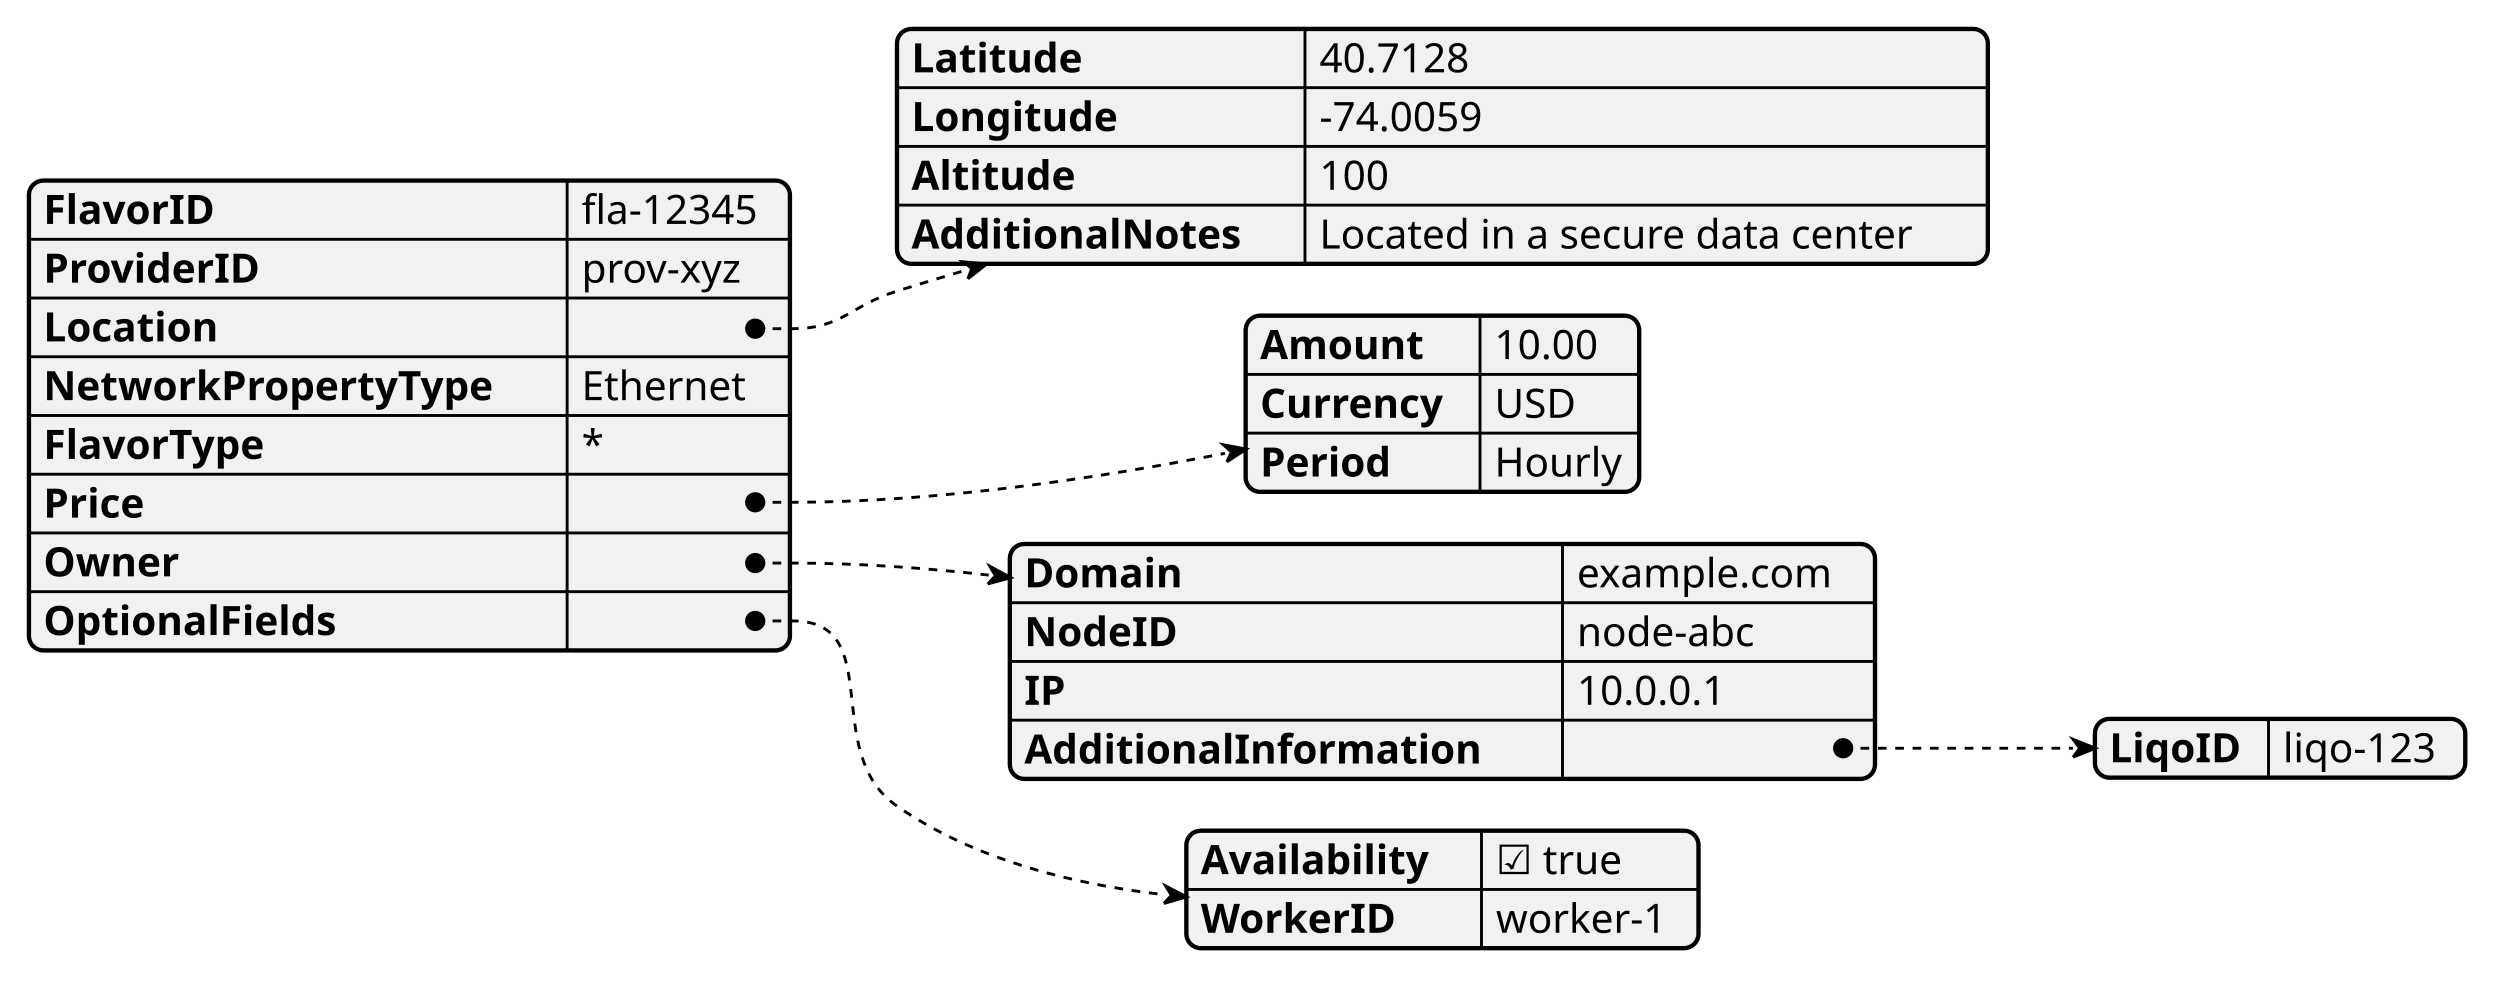
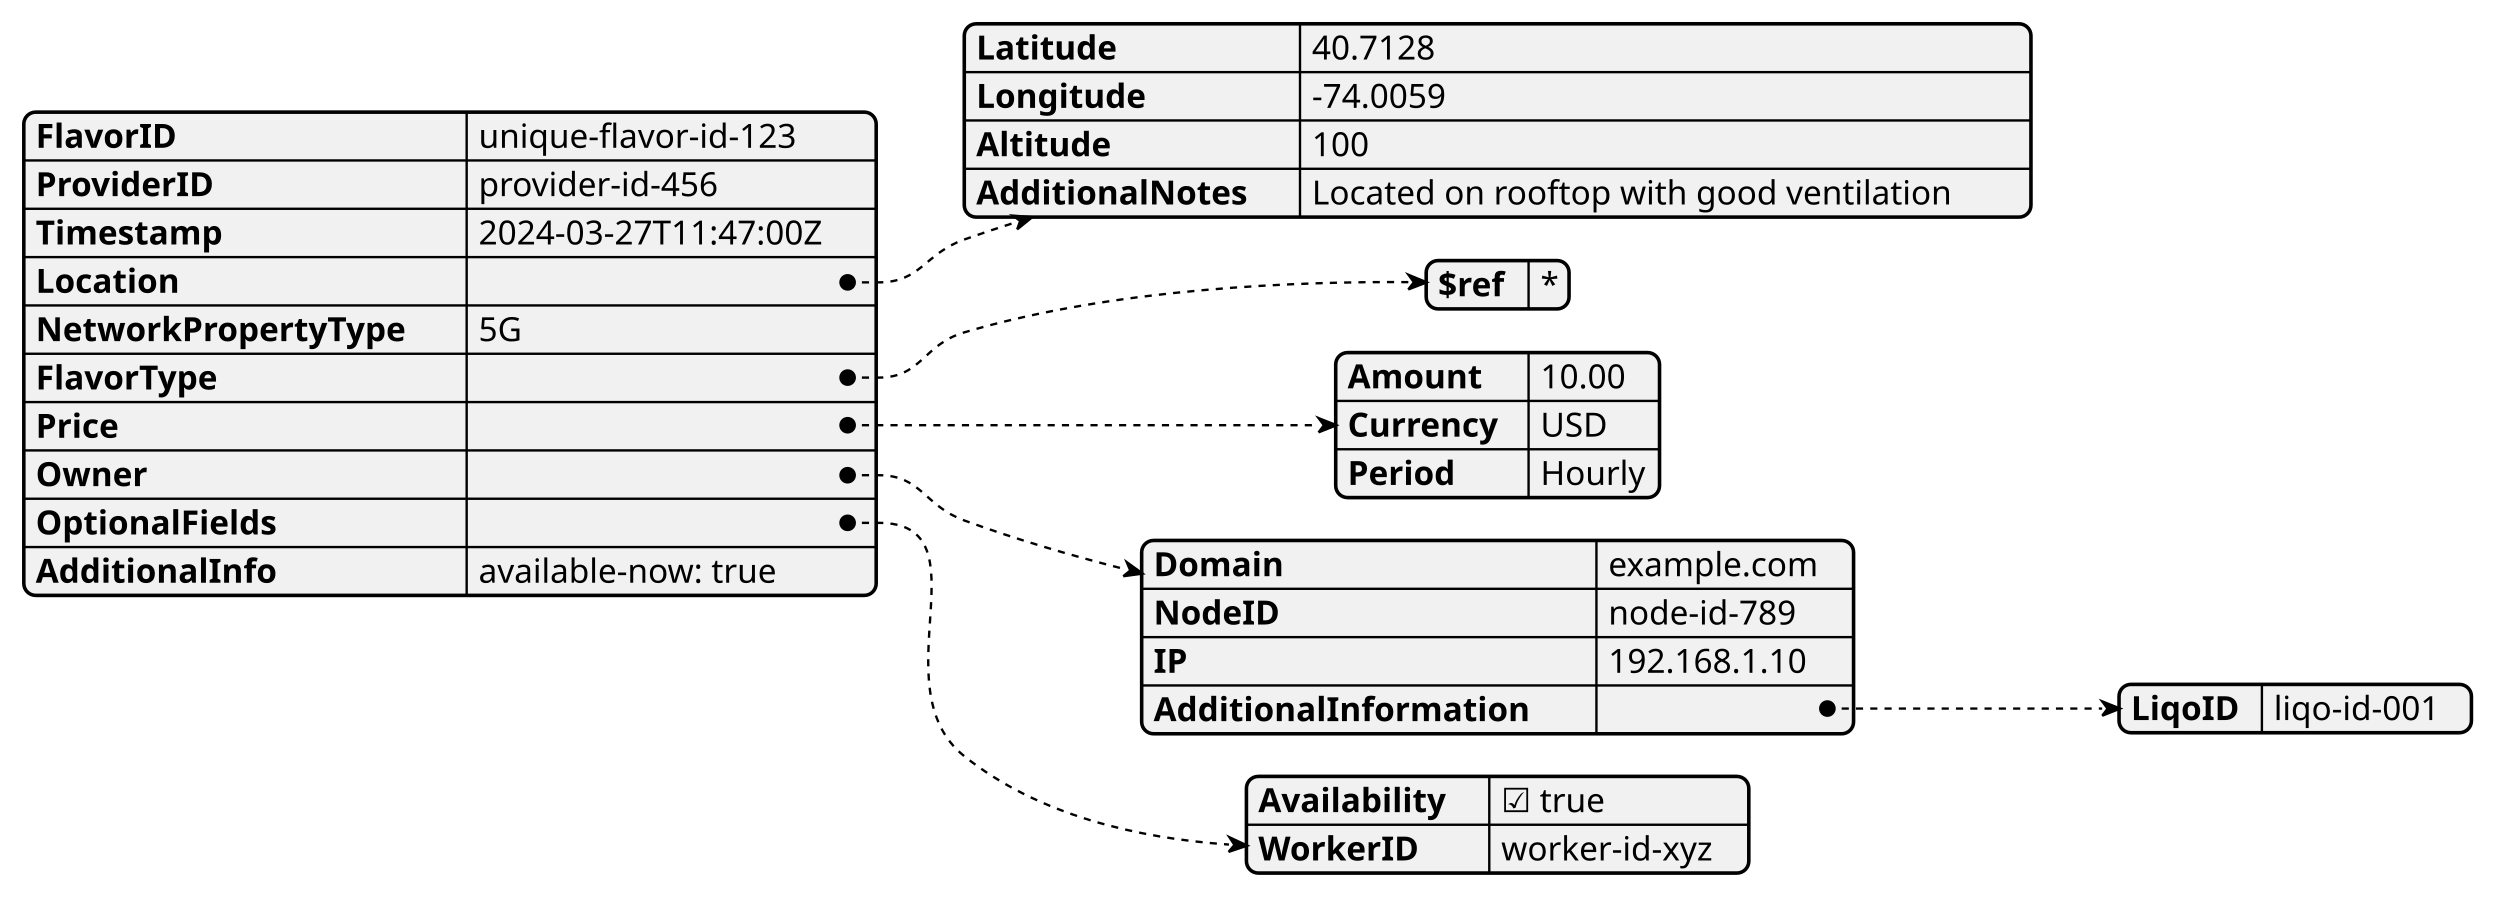
- <svg xmlns="http://www.w3.org/2000/svg" contentStyleType="text/css" height="339px" preserveAspectRatio="none" style="width:864px;height:339px;background:#FFFFFF;" version="1.1" viewBox="0 0 864 339" width="864px" zoomAndPan="magnify">
+ <svg xmlns="http://www.w3.org/2000/svg" contentStyleType="text/css" height="378px" preserveAspectRatio="none" style="width:1050px;height:378px;background:#FFFFFF;" version="1.1" viewBox="0 0 1050 378" width="1050px" zoomAndPan="magnify">
  <defs />
  <g>
-     <rect fill="#F1F1F1" height="162.375" rx="5" ry="5" style="stroke:#F1F1F1;stroke-width:1.5;" width="263" x="10" y="62.406" />
-     <text fill="#000000" font-family="sans-serif" font-size="14" font-weight="bold" lengthAdjust="spacing" textLength="66" x="15" y="77.401">FlavorID</text>
-     <text fill="#000000" font-family="sans-serif" font-size="14" lengthAdjust="spacing" textLength="67" x="201" y="77.401">fla-12345</text>
-     <line style="stroke:#000000;stroke-width:1.0;" x1="196" x2="196" y1="62.406" y2="82.703" />
-     <line style="stroke:#000000;stroke-width:1.0;" x1="10" x2="273" y1="82.703" y2="82.703" />
-     <text fill="#000000" font-family="sans-serif" font-size="14" font-weight="bold" lengthAdjust="spacing" textLength="83" x="15" y="97.698">ProviderID</text>
-     <text fill="#000000" font-family="sans-serif" font-size="14" lengthAdjust="spacing" textLength="63" x="201" y="97.698">prov-xyz</text>
-     <line style="stroke:#000000;stroke-width:1.0;" x1="196" x2="196" y1="82.703" y2="103" />
-     <line style="stroke:#000000;stroke-width:1.0;" x1="10" x2="273" y1="103" y2="103" />
-     <text fill="#000000" font-family="sans-serif" font-size="14" font-weight="bold" lengthAdjust="spacing" textLength="71" x="15" y="117.995">Location</text>
-     <text fill="#000000" font-family="sans-serif" font-size="14" lengthAdjust="spacing" textLength="12" x="201" y="117.995">   </text>
-     <line style="stroke:#000000;stroke-width:1.0;" x1="196" x2="196" y1="103" y2="123.297" />
-     <line style="stroke:#000000;stroke-width:1.0;" x1="10" x2="273" y1="123.297" y2="123.297" />
-     <text fill="#000000" font-family="sans-serif" font-size="14" font-weight="bold" lengthAdjust="spacing" textLength="176" x="15" y="138.292">NetworkPropertyType</text>
-     <text fill="#000000" font-family="sans-serif" font-size="14" lengthAdjust="spacing" textLength="65" x="201" y="138.292">Ethernet</text>
-     <line style="stroke:#000000;stroke-width:1.0;" x1="196" x2="196" y1="123.297" y2="143.594" />
-     <line style="stroke:#000000;stroke-width:1.0;" x1="10" x2="273" y1="143.594" y2="143.594" />
-     <text fill="#000000" font-family="sans-serif" font-size="14" font-weight="bold" lengthAdjust="spacing" textLength="89" x="15" y="158.589">FlavorType</text>
-     <text fill="#000000" font-family="sans-serif" font-size="14" lengthAdjust="spacing" textLength="7" x="201" y="158.589">*</text>
-     <line style="stroke:#000000;stroke-width:1.0;" x1="196" x2="196" y1="143.594" y2="163.891" />
-     <line style="stroke:#000000;stroke-width:1.0;" x1="10" x2="273" y1="163.891" y2="163.891" />
-     <text fill="#000000" font-family="sans-serif" font-size="14" font-weight="bold" lengthAdjust="spacing" textLength="40" x="15" y="178.886">Price</text>
-     <text fill="#000000" font-family="sans-serif" font-size="14" lengthAdjust="spacing" textLength="12" x="201" y="178.886">   </text>
-     <line style="stroke:#000000;stroke-width:1.0;" x1="196" x2="196" y1="163.891" y2="184.188" />
-     <line style="stroke:#000000;stroke-width:1.0;" x1="10" x2="273" y1="184.188" y2="184.188" />
-     <text fill="#000000" font-family="sans-serif" font-size="14" font-weight="bold" lengthAdjust="spacing" textLength="51" x="15" y="199.183">Owner</text>
-     <text fill="#000000" font-family="sans-serif" font-size="14" lengthAdjust="spacing" textLength="12" x="201" y="199.183">   </text>
-     <line style="stroke:#000000;stroke-width:1.0;" x1="196" x2="196" y1="184.188" y2="204.484" />
-     <line style="stroke:#000000;stroke-width:1.0;" x1="10" x2="273" y1="204.484" y2="204.484" />
-     <text fill="#000000" font-family="sans-serif" font-size="14" font-weight="bold" lengthAdjust="spacing" textLength="117" x="15" y="219.48">OptionalFields</text>
-     <text fill="#000000" font-family="sans-serif" font-size="14" lengthAdjust="spacing" textLength="12" x="201" y="219.48">   </text>
-     <line style="stroke:#000000;stroke-width:1.0;" x1="196" x2="196" y1="204.484" y2="224.781" />
-     <rect fill="none" height="162.375" rx="5" ry="5" style="stroke:#000000;stroke-width:1.5;" width="263" x="10" y="62.406" />
-     <rect fill="#F1F1F1" height="81.188" rx="5" ry="5" style="stroke:#F1F1F1;stroke-width:1.5;" width="377" x="310" y="10" />
-     <text fill="#000000" font-family="sans-serif" font-size="14" font-weight="bold" lengthAdjust="spacing" textLength="69" x="315" y="24.995">Latitude</text>
-     <text fill="#000000" font-family="sans-serif" font-size="14" lengthAdjust="spacing" textLength="56" x="456" y="24.995">40.7128</text>
-     <line style="stroke:#000000;stroke-width:1.0;" x1="451" x2="451" y1="10" y2="30.297" />
-     <line style="stroke:#000000;stroke-width:1.0;" x1="310" x2="687" y1="30.297" y2="30.297" />
-     <text fill="#000000" font-family="sans-serif" font-size="14" font-weight="bold" lengthAdjust="spacing" textLength="81" x="315" y="45.292">Longitude</text>
-     <text fill="#000000" font-family="sans-serif" font-size="14" lengthAdjust="spacing" textLength="64" x="456" y="45.292">-74.0059</text>
-     <line style="stroke:#000000;stroke-width:1.0;" x1="451" x2="451" y1="30.297" y2="50.594" />
-     <line style="stroke:#000000;stroke-width:1.0;" x1="310" x2="687" y1="50.594" y2="50.594" />
-     <text fill="#000000" font-family="sans-serif" font-size="14" font-weight="bold" lengthAdjust="spacing" textLength="66" x="315" y="65.589">Altitude</text>
-     <text fill="#000000" font-family="sans-serif" font-size="14" lengthAdjust="spacing" textLength="27" x="456" y="65.589">100</text>
-     <line style="stroke:#000000;stroke-width:1.0;" x1="451" x2="451" y1="50.594" y2="70.891" />
-     <line style="stroke:#000000;stroke-width:1.0;" x1="310" x2="687" y1="70.891" y2="70.891" />
-     <text fill="#000000" font-family="sans-serif" font-size="14" font-weight="bold" lengthAdjust="spacing" textLength="131" x="315" y="85.886">AdditionalNotes</text>
-     <text fill="#000000" font-family="sans-serif" font-size="14" lengthAdjust="spacing" textLength="226" x="456" y="85.886">Located in a secure data center</text>
-     <line style="stroke:#000000;stroke-width:1.0;" x1="451" x2="451" y1="70.891" y2="91.188" />
-     <rect fill="none" height="81.188" rx="5" ry="5" style="stroke:#000000;stroke-width:1.5;" width="377" x="310" y="10" />
-     <rect fill="#F1F1F1" height="60.891" rx="5" ry="5" style="stroke:#F1F1F1;stroke-width:1.5;" width="136" x="430.5" y="109.094" />
-     <text fill="#000000" font-family="sans-serif" font-size="14" font-weight="bold" lengthAdjust="spacing" textLength="64" x="435.5" y="124.089">Amount</text>
-     <text fill="#000000" font-family="sans-serif" font-size="14" lengthAdjust="spacing" textLength="41" x="516.5" y="124.089">10.00</text>
-     <line style="stroke:#000000;stroke-width:1.0;" x1="511.5" x2="511.5" y1="109.094" y2="129.391" />
-     <line style="stroke:#000000;stroke-width:1.0;" x1="430.5" x2="566.5" y1="129.391" y2="129.391" />
-     <text fill="#000000" font-family="sans-serif" font-size="14" font-weight="bold" lengthAdjust="spacing" textLength="71" x="435.5" y="144.386">Currency</text>
-     <text fill="#000000" font-family="sans-serif" font-size="14" lengthAdjust="spacing" textLength="29" x="516.5" y="144.386">USD</text>
-     <line style="stroke:#000000;stroke-width:1.0;" x1="511.5" x2="511.5" y1="129.391" y2="149.688" />
-     <line style="stroke:#000000;stroke-width:1.0;" x1="430.5" x2="566.5" y1="149.688" y2="149.688" />
-     <text fill="#000000" font-family="sans-serif" font-size="14" font-weight="bold" lengthAdjust="spacing" textLength="51" x="435.5" y="164.683">Period</text>
-     <text fill="#000000" font-family="sans-serif" font-size="14" lengthAdjust="spacing" textLength="45" x="516.5" y="164.683">Hourly</text>
-     <line style="stroke:#000000;stroke-width:1.0;" x1="511.5" x2="511.5" y1="149.688" y2="169.984" />
-     <rect fill="none" height="60.891" rx="5" ry="5" style="stroke:#000000;stroke-width:1.5;" width="136" x="430.5" y="109.094" />
-     <rect fill="#F1F1F1" height="81.188" rx="5" ry="5" style="stroke:#F1F1F1;stroke-width:1.5;" width="299" x="349" y="188" />
-     <text fill="#000000" font-family="sans-serif" font-size="14" font-weight="bold" lengthAdjust="spacing" textLength="61" x="354" y="202.995">Domain</text>
-     <text fill="#000000" font-family="sans-serif" font-size="14" lengthAdjust="spacing" textLength="98" x="545" y="202.995">example.com</text>
-     <line style="stroke:#000000;stroke-width:1.0;" x1="540" x2="540" y1="188" y2="208.297" />
-     <line style="stroke:#000000;stroke-width:1.0;" x1="349" x2="648" y1="208.297" y2="208.297" />
-     <text fill="#000000" font-family="sans-serif" font-size="14" font-weight="bold" lengthAdjust="spacing" textLength="56" x="354" y="223.292">NodeID</text>
-     <text fill="#000000" font-family="sans-serif" font-size="14" lengthAdjust="spacing" textLength="68" x="545" y="223.292">node-abc</text>
-     <line style="stroke:#000000;stroke-width:1.0;" x1="540" x2="540" y1="208.297" y2="228.594" />
-     <line style="stroke:#000000;stroke-width:1.0;" x1="349" x2="648" y1="228.594" y2="228.594" />
-     <text fill="#000000" font-family="sans-serif" font-size="14" font-weight="bold" lengthAdjust="spacing" textLength="15" x="354" y="243.589">IP</text>
-     <text fill="#000000" font-family="sans-serif" font-size="14" lengthAdjust="spacing" textLength="60" x="545" y="243.589">10.0.0.1</text>
-     <line style="stroke:#000000;stroke-width:1.0;" x1="540" x2="540" y1="228.594" y2="248.891" />
-     <line style="stroke:#000000;stroke-width:1.0;" x1="349" x2="648" y1="248.891" y2="248.891" />
-     <text fill="#000000" font-family="sans-serif" font-size="14" font-weight="bold" lengthAdjust="spacing" textLength="181" x="354" y="263.886">AdditionalInformation</text>
-     <text fill="#000000" font-family="sans-serif" font-size="14" lengthAdjust="spacing" textLength="12" x="545" y="263.886">   </text>
-     <line style="stroke:#000000;stroke-width:1.0;" x1="540" x2="540" y1="248.891" y2="269.188" />
-     <rect fill="none" height="81.188" rx="5" ry="5" style="stroke:#000000;stroke-width:1.5;" width="299" x="349" y="188" />
-     <rect fill="#F1F1F1" height="20.297" rx="5" ry="5" style="stroke:#F1F1F1;stroke-width:1.5;" width="128" x="724" y="248.445" />
-     <text fill="#000000" font-family="sans-serif" font-size="14" font-weight="bold" lengthAdjust="spacing" textLength="50" x="729" y="263.44">LiqoID</text>
-     <text fill="#000000" font-family="sans-serif" font-size="14" lengthAdjust="spacing" textLength="58" x="789" y="263.44">liqo-123</text>
-     <line style="stroke:#000000;stroke-width:1.0;" x1="784" x2="784" y1="248.445" y2="268.742" />
-     <rect fill="none" height="20.297" rx="5" ry="5" style="stroke:#000000;stroke-width:1.5;" width="128" x="724" y="248.445" />
-     <rect fill="#F1F1F1" height="40.594" rx="5" ry="5" style="stroke:#F1F1F1;stroke-width:1.5;" width="177" x="410" y="287.094" />
-     <text fill="#000000" font-family="sans-serif" font-size="14" font-weight="bold" lengthAdjust="spacing" textLength="92" x="415" y="302.089">Availability</text>
-     <text fill="#000000" font-family="sans-serif" font-size="14" lengthAdjust="spacing" textLength="47" x="517" y="302.089">☑ true</text>
-     <line style="stroke:#000000;stroke-width:1.0;" x1="512" x2="512" y1="287.094" y2="307.391" />
-     <line style="stroke:#000000;stroke-width:1.0;" x1="410" x2="587" y1="307.391" y2="307.391" />
-     <text fill="#000000" font-family="sans-serif" font-size="14" font-weight="bold" lengthAdjust="spacing" textLength="73" x="415" y="322.386">WorkerID</text>
-     <text fill="#000000" font-family="sans-serif" font-size="14" lengthAdjust="spacing" textLength="65" x="517" y="322.386">worker-1</text>
-     <line style="stroke:#000000;stroke-width:1.0;" x1="512" x2="512" y1="307.391" y2="327.688" />
-     <rect fill="none" height="40.594" rx="5" ry="5" style="stroke:#000000;stroke-width:1.5;" width="177" x="410" y="287.094" />
-     <path d="M261,113.594 L274,113.594 C291.011,113.594 293.765,105.674 310,100.594 C317.712,98.181 325.624,95.782 333.633,93.416 " fill="none" style="stroke:#000000;stroke-width:1.0;stroke-dasharray:3.0,3.0;" />
-     <path d="M334.498,96.368 L335.846,92.767 L332.767,90.465 L341.011,91.253 L334.498,96.368 " fill="#000000" style="stroke:#000000;stroke-width:1.0;" />
-     <ellipse cx="261" cy="113.594" fill="#000000" rx="3" ry="3" style="stroke:#000000;stroke-width:1.0;" />
-     <path d="M261,173.594 L274,173.594 C324.197,173.594 380.013,165.144 423.371,156.67 " fill="none" style="stroke:#000000;stroke-width:1.0;stroke-dasharray:3.0,3.0;" />
-     <path d="M423.959,159.629 L425.59,156.229 L422.783,153.712 L430.767,155.201 L423.959,159.629 " fill="#000000" style="stroke:#000000;stroke-width:1.0;" />
-     <ellipse cx="261" cy="173.594" fill="#000000" rx="3" ry="3" style="stroke:#000000;stroke-width:1.0;" />
-     <path d="M637,258.594 L650,258.594 C671.58,258.594 695.064,258.594 716.417,258.594 " fill="none" style="stroke:#000000;stroke-width:1.0;stroke-dasharray:3.0,3.0;" />
-     <path d="M716.417,261.699 L718.746,258.594 L716.417,255.488 L724.181,258.594 L716.417,261.699 " fill="#000000" style="stroke:#000000;stroke-width:1.0;" />
-     <ellipse cx="637" cy="258.594" fill="#000000" rx="3" ry="3" style="stroke:#000000;stroke-width:1.0;" />
-     <path d="M261,194.594 L274,194.594 C295.999,194.594 319.077,196.216 341.712,198.753 " fill="none" style="stroke:#000000;stroke-width:1.0;stroke-dasharray:3.0,3.0;" />
-     <path d="M341.354,201.816 L344.009,199.021 L342.07,195.69 L349.369,199.647 L341.354,201.816 " fill="#000000" style="stroke:#000000;stroke-width:1.0;" />
-     <ellipse cx="261" cy="194.594" fill="#000000" rx="3" ry="3" style="stroke:#000000;stroke-width:1.0;" />
-     <path d="M261,214.594 L274,214.594 C306.636,214.594 283.171,260.012 310,278.594 C336.768,297.133 370.804,305.693 402.538,309.212 " fill="none" style="stroke:#000000;stroke-width:1.0;stroke-dasharray:3.0,3.0;" />
-     <path d="M402.238,312.245 L404.813,309.437 L402.839,306.178 L410.122,309.963 L402.238,312.245 " fill="#000000" style="stroke:#000000;stroke-width:1.0;" />
-     <ellipse cx="261" cy="214.594" fill="#000000" rx="3" ry="3" style="stroke:#000000;stroke-width:1.0;" />
+     <rect fill="#F1F1F1" height="202.969" rx="5" ry="5" style="stroke:#F1F1F1;stroke-width:1.5;" width="358" x="10" y="47.094" />
+     <text fill="#000000" font-family="sans-serif" font-size="14" font-weight="bold" lengthAdjust="spacing" textLength="66" x="15" y="62.089">FlavorID</text>
+     <text fill="#000000" font-family="sans-serif" font-size="14" lengthAdjust="spacing" textLength="145" x="201" y="62.089">unique-flavor-id-123</text>
+     <line style="stroke:#000000;stroke-width:1.0;" x1="196" x2="196" y1="47.094" y2="67.391" />
+     <line style="stroke:#000000;stroke-width:1.0;" x1="10" x2="368" y1="67.391" y2="67.391" />
+     <text fill="#000000" font-family="sans-serif" font-size="14" font-weight="bold" lengthAdjust="spacing" textLength="83" x="15" y="82.386">ProviderID</text>
+     <text fill="#000000" font-family="sans-serif" font-size="14" lengthAdjust="spacing" textLength="112" x="201" y="82.386">provider-id-456</text>
+     <line style="stroke:#000000;stroke-width:1.0;" x1="196" x2="196" y1="67.391" y2="87.688" />
+     <line style="stroke:#000000;stroke-width:1.0;" x1="10" x2="368" y1="87.688" y2="87.688" />
+     <text fill="#000000" font-family="sans-serif" font-size="14" font-weight="bold" lengthAdjust="spacing" textLength="92" x="15" y="102.683">Timestamp</text>
+     <text fill="#000000" font-family="sans-serif" font-size="14" lengthAdjust="spacing" textLength="162" x="201" y="102.683">2024-03-27T11:47:00Z</text>
+     <line style="stroke:#000000;stroke-width:1.0;" x1="196" x2="196" y1="87.688" y2="107.984" />
+     <line style="stroke:#000000;stroke-width:1.0;" x1="10" x2="368" y1="107.984" y2="107.984" />
+     <text fill="#000000" font-family="sans-serif" font-size="14" font-weight="bold" lengthAdjust="spacing" textLength="71" x="15" y="122.98">Location</text>
+     <text fill="#000000" font-family="sans-serif" font-size="14" lengthAdjust="spacing" textLength="12" x="201" y="122.98">   </text>
+     <line style="stroke:#000000;stroke-width:1.0;" x1="196" x2="196" y1="107.984" y2="128.281" />
+     <line style="stroke:#000000;stroke-width:1.0;" x1="10" x2="368" y1="128.281" y2="128.281" />
+     <text fill="#000000" font-family="sans-serif" font-size="14" font-weight="bold" lengthAdjust="spacing" textLength="176" x="15" y="143.276">NetworkPropertyType</text>
+     <text fill="#000000" font-family="sans-serif" font-size="14" lengthAdjust="spacing" textLength="20" x="201" y="143.276">5G</text>
+     <line style="stroke:#000000;stroke-width:1.0;" x1="196" x2="196" y1="128.281" y2="148.578" />
+     <line style="stroke:#000000;stroke-width:1.0;" x1="10" x2="368" y1="148.578" y2="148.578" />
+     <text fill="#000000" font-family="sans-serif" font-size="14" font-weight="bold" lengthAdjust="spacing" textLength="89" x="15" y="163.573">FlavorType</text>
+     <text fill="#000000" font-family="sans-serif" font-size="14" lengthAdjust="spacing" textLength="12" x="201" y="163.573">   </text>
+     <line style="stroke:#000000;stroke-width:1.0;" x1="196" x2="196" y1="148.578" y2="168.875" />
+     <line style="stroke:#000000;stroke-width:1.0;" x1="10" x2="368" y1="168.875" y2="168.875" />
+     <text fill="#000000" font-family="sans-serif" font-size="14" font-weight="bold" lengthAdjust="spacing" textLength="40" x="15" y="183.87">Price</text>
+     <text fill="#000000" font-family="sans-serif" font-size="14" lengthAdjust="spacing" textLength="12" x="201" y="183.87">   </text>
+     <line style="stroke:#000000;stroke-width:1.0;" x1="196" x2="196" y1="168.875" y2="189.172" />
+     <line style="stroke:#000000;stroke-width:1.0;" x1="10" x2="368" y1="189.172" y2="189.172" />
+     <text fill="#000000" font-family="sans-serif" font-size="14" font-weight="bold" lengthAdjust="spacing" textLength="51" x="15" y="204.167">Owner</text>
+     <text fill="#000000" font-family="sans-serif" font-size="14" lengthAdjust="spacing" textLength="12" x="201" y="204.167">   </text>
+     <line style="stroke:#000000;stroke-width:1.0;" x1="196" x2="196" y1="189.172" y2="209.469" />
+     <line style="stroke:#000000;stroke-width:1.0;" x1="10" x2="368" y1="209.469" y2="209.469" />
+     <text fill="#000000" font-family="sans-serif" font-size="14" font-weight="bold" lengthAdjust="spacing" textLength="117" x="15" y="224.464">OptionalFields</text>
+     <text fill="#000000" font-family="sans-serif" font-size="14" lengthAdjust="spacing" textLength="12" x="201" y="224.464">   </text>
+     <line style="stroke:#000000;stroke-width:1.0;" x1="196" x2="196" y1="209.469" y2="229.766" />
+     <line style="stroke:#000000;stroke-width:1.0;" x1="10" x2="368" y1="229.766" y2="229.766" />
+     <text fill="#000000" font-family="sans-serif" font-size="14" font-weight="bold" lengthAdjust="spacing" textLength="116" x="15" y="244.761">AdditionalInfo</text>
+     <text fill="#000000" font-family="sans-serif" font-size="14" lengthAdjust="spacing" textLength="137" x="201" y="244.761">available-now: true</text>
+     <line style="stroke:#000000;stroke-width:1.0;" x1="196" x2="196" y1="229.766" y2="250.062" />
+     <rect fill="none" height="202.969" rx="5" ry="5" style="stroke:#000000;stroke-width:1.5;" width="358" x="10" y="47.094" />
+     <rect fill="#F1F1F1" height="81.188" rx="5" ry="5" style="stroke:#F1F1F1;stroke-width:1.5;" width="448" x="405" y="10" />
+     <text fill="#000000" font-family="sans-serif" font-size="14" font-weight="bold" lengthAdjust="spacing" textLength="69" x="410" y="24.995">Latitude</text>
+     <text fill="#000000" font-family="sans-serif" font-size="14" lengthAdjust="spacing" textLength="56" x="551" y="24.995">40.7128</text>
+     <line style="stroke:#000000;stroke-width:1.0;" x1="546" x2="546" y1="10" y2="30.297" />
+     <line style="stroke:#000000;stroke-width:1.0;" x1="405" x2="853" y1="30.297" y2="30.297" />
+     <text fill="#000000" font-family="sans-serif" font-size="14" font-weight="bold" lengthAdjust="spacing" textLength="81" x="410" y="45.292">Longitude</text>
+     <text fill="#000000" font-family="sans-serif" font-size="14" lengthAdjust="spacing" textLength="64" x="551" y="45.292">-74.0059</text>
+     <line style="stroke:#000000;stroke-width:1.0;" x1="546" x2="546" y1="30.297" y2="50.594" />
+     <line style="stroke:#000000;stroke-width:1.0;" x1="405" x2="853" y1="50.594" y2="50.594" />
+     <text fill="#000000" font-family="sans-serif" font-size="14" font-weight="bold" lengthAdjust="spacing" textLength="66" x="410" y="65.589">Altitude</text>
+     <text fill="#000000" font-family="sans-serif" font-size="14" lengthAdjust="spacing" textLength="27" x="551" y="65.589">100</text>
+     <line style="stroke:#000000;stroke-width:1.0;" x1="546" x2="546" y1="50.594" y2="70.891" />
+     <line style="stroke:#000000;stroke-width:1.0;" x1="405" x2="853" y1="70.891" y2="70.891" />
+     <text fill="#000000" font-family="sans-serif" font-size="14" font-weight="bold" lengthAdjust="spacing" textLength="131" x="410" y="85.886">AdditionalNotes</text>
+     <text fill="#000000" font-family="sans-serif" font-size="14" lengthAdjust="spacing" textLength="297" x="551" y="85.886">Located on rooftop with good ventilation</text>
+     <line style="stroke:#000000;stroke-width:1.0;" x1="546" x2="546" y1="70.891" y2="91.188" />
+     <rect fill="none" height="81.188" rx="5" ry="5" style="stroke:#000000;stroke-width:1.5;" width="448" x="405" y="10" />
+     <rect fill="#F1F1F1" height="20.297" rx="5" ry="5" style="stroke:#F1F1F1;stroke-width:1.5;" width="60" x="599" y="109.445" />
+     <text fill="#000000" font-family="sans-serif" font-size="14" font-weight="bold" lengthAdjust="spacing" textLength="33" x="604" y="124.44">$ref</text>
+     <text fill="#000000" font-family="sans-serif" font-size="14" lengthAdjust="spacing" textLength="7" x="647" y="124.44">*</text>
+     <line style="stroke:#000000;stroke-width:1.0;" x1="642" x2="642" y1="109.445" y2="129.742" />
+     <rect fill="none" height="20.297" rx="5" ry="5" style="stroke:#000000;stroke-width:1.5;" width="60" x="599" y="109.445" />
+     <rect fill="#F1F1F1" height="60.891" rx="5" ry="5" style="stroke:#F1F1F1;stroke-width:1.5;" width="136" x="561" y="148.094" />
+     <text fill="#000000" font-family="sans-serif" font-size="14" font-weight="bold" lengthAdjust="spacing" textLength="64" x="566" y="163.089">Amount</text>
+     <text fill="#000000" font-family="sans-serif" font-size="14" lengthAdjust="spacing" textLength="41" x="647" y="163.089">10.00</text>
+     <line style="stroke:#000000;stroke-width:1.0;" x1="642" x2="642" y1="148.094" y2="168.391" />
+     <line style="stroke:#000000;stroke-width:1.0;" x1="561" x2="697" y1="168.391" y2="168.391" />
+     <text fill="#000000" font-family="sans-serif" font-size="14" font-weight="bold" lengthAdjust="spacing" textLength="71" x="566" y="183.386">Currency</text>
+     <text fill="#000000" font-family="sans-serif" font-size="14" lengthAdjust="spacing" textLength="29" x="647" y="183.386">USD</text>
+     <line style="stroke:#000000;stroke-width:1.0;" x1="642" x2="642" y1="168.391" y2="188.688" />
+     <line style="stroke:#000000;stroke-width:1.0;" x1="561" x2="697" y1="188.688" y2="188.688" />
+     <text fill="#000000" font-family="sans-serif" font-size="14" font-weight="bold" lengthAdjust="spacing" textLength="51" x="566" y="203.683">Period</text>
+     <text fill="#000000" font-family="sans-serif" font-size="14" lengthAdjust="spacing" textLength="45" x="647" y="203.683">Hourly</text>
+     <line style="stroke:#000000;stroke-width:1.0;" x1="642" x2="642" y1="188.688" y2="208.984" />
+     <rect fill="none" height="60.891" rx="5" ry="5" style="stroke:#000000;stroke-width:1.5;" width="136" x="561" y="148.094" />
+     <rect fill="#F1F1F1" height="81.188" rx="5" ry="5" style="stroke:#F1F1F1;stroke-width:1.5;" width="299" x="479.5" y="227" />
+     <text fill="#000000" font-family="sans-serif" font-size="14" font-weight="bold" lengthAdjust="spacing" textLength="61" x="484.5" y="241.995">Domain</text>
+     <text fill="#000000" font-family="sans-serif" font-size="14" lengthAdjust="spacing" textLength="98" x="675.5" y="241.995">example.com</text>
+     <line style="stroke:#000000;stroke-width:1.0;" x1="670.5" x2="670.5" y1="227" y2="247.297" />
+     <line style="stroke:#000000;stroke-width:1.0;" x1="479.5" x2="778.5" y1="247.297" y2="247.297" />
+     <text fill="#000000" font-family="sans-serif" font-size="14" font-weight="bold" lengthAdjust="spacing" textLength="56" x="484.5" y="262.292">NodeID</text>
+     <text fill="#000000" font-family="sans-serif" font-size="14" lengthAdjust="spacing" textLength="87" x="675.5" y="262.292">node-id-789</text>
+     <line style="stroke:#000000;stroke-width:1.0;" x1="670.5" x2="670.5" y1="247.297" y2="267.594" />
+     <line style="stroke:#000000;stroke-width:1.0;" x1="479.5" x2="778.5" y1="267.594" y2="267.594" />
+     <text fill="#000000" font-family="sans-serif" font-size="14" font-weight="bold" lengthAdjust="spacing" textLength="15" x="484.5" y="282.589">IP</text>
+     <text fill="#000000" font-family="sans-serif" font-size="14" lengthAdjust="spacing" textLength="94" x="675.5" y="282.589">192.168.1.10</text>
+     <line style="stroke:#000000;stroke-width:1.0;" x1="670.5" x2="670.5" y1="267.594" y2="287.891" />
+     <line style="stroke:#000000;stroke-width:1.0;" x1="479.5" x2="778.5" y1="287.891" y2="287.891" />
+     <text fill="#000000" font-family="sans-serif" font-size="14" font-weight="bold" lengthAdjust="spacing" textLength="181" x="484.5" y="302.886">AdditionalInformation</text>
+     <text fill="#000000" font-family="sans-serif" font-size="14" lengthAdjust="spacing" textLength="12" x="675.5" y="302.886">   </text>
+     <line style="stroke:#000000;stroke-width:1.0;" x1="670.5" x2="670.5" y1="287.891" y2="308.188" />
+     <rect fill="none" height="81.188" rx="5" ry="5" style="stroke:#000000;stroke-width:1.5;" width="299" x="479.5" y="227" />
+     <rect fill="#F1F1F1" height="20.297" rx="5" ry="5" style="stroke:#F1F1F1;stroke-width:1.5;" width="148" x="890" y="287.445" />
+     <text fill="#000000" font-family="sans-serif" font-size="14" font-weight="bold" lengthAdjust="spacing" textLength="50" x="895" y="302.44">LiqoID</text>
+     <text fill="#000000" font-family="sans-serif" font-size="14" lengthAdjust="spacing" textLength="78" x="955" y="302.44">liqo-id-001</text>
+     <line style="stroke:#000000;stroke-width:1.0;" x1="950" x2="950" y1="287.445" y2="307.742" />
+     <rect fill="none" height="20.297" rx="5" ry="5" style="stroke:#000000;stroke-width:1.5;" width="148" x="890" y="287.445" />
+     <rect fill="#F1F1F1" height="40.594" rx="5" ry="5" style="stroke:#F1F1F1;stroke-width:1.5;" width="211" x="523.5" y="326.094" />
+     <text fill="#000000" font-family="sans-serif" font-size="14" font-weight="bold" lengthAdjust="spacing" textLength="92" x="528.5" y="341.089">Availability</text>
+     <text fill="#000000" font-family="sans-serif" font-size="14" lengthAdjust="spacing" textLength="47" x="630.5" y="341.089">☑ true</text>
+     <line style="stroke:#000000;stroke-width:1.0;" x1="625.5" x2="625.5" y1="326.094" y2="346.391" />
+     <line style="stroke:#000000;stroke-width:1.0;" x1="523.5" x2="734.5" y1="346.391" y2="346.391" />
+     <text fill="#000000" font-family="sans-serif" font-size="14" font-weight="bold" lengthAdjust="spacing" textLength="73" x="528.5" y="361.386">WorkerID</text>
+     <text fill="#000000" font-family="sans-serif" font-size="14" lengthAdjust="spacing" textLength="99" x="630.5" y="361.386">worker-id-xyz</text>
+     <line style="stroke:#000000;stroke-width:1.0;" x1="625.5" x2="625.5" y1="346.391" y2="366.688" />
+     <rect fill="none" height="40.594" rx="5" ry="5" style="stroke:#000000;stroke-width:1.5;" width="211" x="523.5" y="326.094" />
+     <path d="M356,118.594 L369,118.594 C386.889,118.594 388.147,106.591 405,100.594 C411.954,98.119 419.074,95.741 426.3,93.458 " fill="none" style="stroke:#000000;stroke-width:1.0;stroke-dasharray:3.0,3.0;" />
+     <path d="M427.201,96.361 L428.478,92.782 L425.399,90.554 L433.559,91.206 L427.201,96.361 " fill="#000000" style="stroke:#000000;stroke-width:1.0;" />
+     <ellipse cx="356" cy="118.594" fill="#000000" rx="3" ry="3" style="stroke:#000000;stroke-width:1.0;" />
+     <path d="M356,158.594 L369,158.594 C387.092,158.594 387.651,144.723 405,139.594 C468.613,120.788 546.482,118.151 591.5,118.494 " fill="none" style="stroke:#000000;stroke-width:1.0;stroke-dasharray:3.0,3.0;" />
+     <path d="M591.463,121.591 L593.822,118.521 L591.536,115.396 L599.243,118.585 L591.463,121.591 " fill="#000000" style="stroke:#000000;stroke-width:1.0;" />
+     <ellipse cx="356" cy="158.594" fill="#000000" rx="3" ry="3" style="stroke:#000000;stroke-width:1.0;" />
+     <path d="M356,178.594 L369,178.594 C431.263,178.594 501.93,178.594 553.781,178.594 " fill="none" style="stroke:#000000;stroke-width:1.0;stroke-dasharray:3.0,3.0;" />
+     <path d="M553.781,181.598 L556.034,178.594 L553.781,175.59 L561.291,178.594 L553.781,181.598 " fill="#000000" style="stroke:#000000;stroke-width:1.0;" />
+     <ellipse cx="356" cy="178.594" fill="#000000" rx="3" ry="3" style="stroke:#000000;stroke-width:1.0;" />
+     <path d="M767.5,297.594 L780.5,297.594 C814.031,297.594 851.017,297.594 882.911,297.594 " fill="none" style="stroke:#000000;stroke-width:1.0;stroke-dasharray:3.0,3.0;" />
+     <path d="M882.911,300.621 L885.182,297.594 L882.911,294.567 L890.479,297.594 L882.911,300.621 " fill="#000000" style="stroke:#000000;stroke-width:1.0;" />
+     <ellipse cx="767.5" cy="297.594" fill="#000000" rx="3" ry="3" style="stroke:#000000;stroke-width:1.0;" />
+     <path d="M356,199.594 L369,199.594 C387.092,199.594 388.01,212.378 405,218.594 C426.46,226.445 449.56,233.242 472.481,239.061 " fill="none" style="stroke:#000000;stroke-width:1.0;stroke-dasharray:3.0,3.0;" />
+     <path d="M471.739,242.035 L474.711,239.618 L473.223,236.088 L479.914,240.917 L471.739,242.035 " fill="#000000" style="stroke:#000000;stroke-width:1.0;" />
+     <ellipse cx="356" cy="199.594" fill="#000000" rx="3" ry="3" style="stroke:#000000;stroke-width:1.0;" />
+     <path d="M356,219.594 L369,219.594 C415.401,219.594 368.742,288.638 405,317.594 C435.956,342.316 477.387,352.019 516.164,354.716 " fill="none" style="stroke:#000000;stroke-width:1.0;stroke-dasharray:3.0,3.0;" />
+     <path d="M515.985,357.802 L518.479,354.85 L516.344,351.629 L523.88,355.164 L515.985,357.802 " fill="#000000" style="stroke:#000000;stroke-width:1.0;" />
+     <ellipse cx="356" cy="219.594" fill="#000000" rx="3" ry="3" style="stroke:#000000;stroke-width:1.0;" />
  </g>
</svg>
